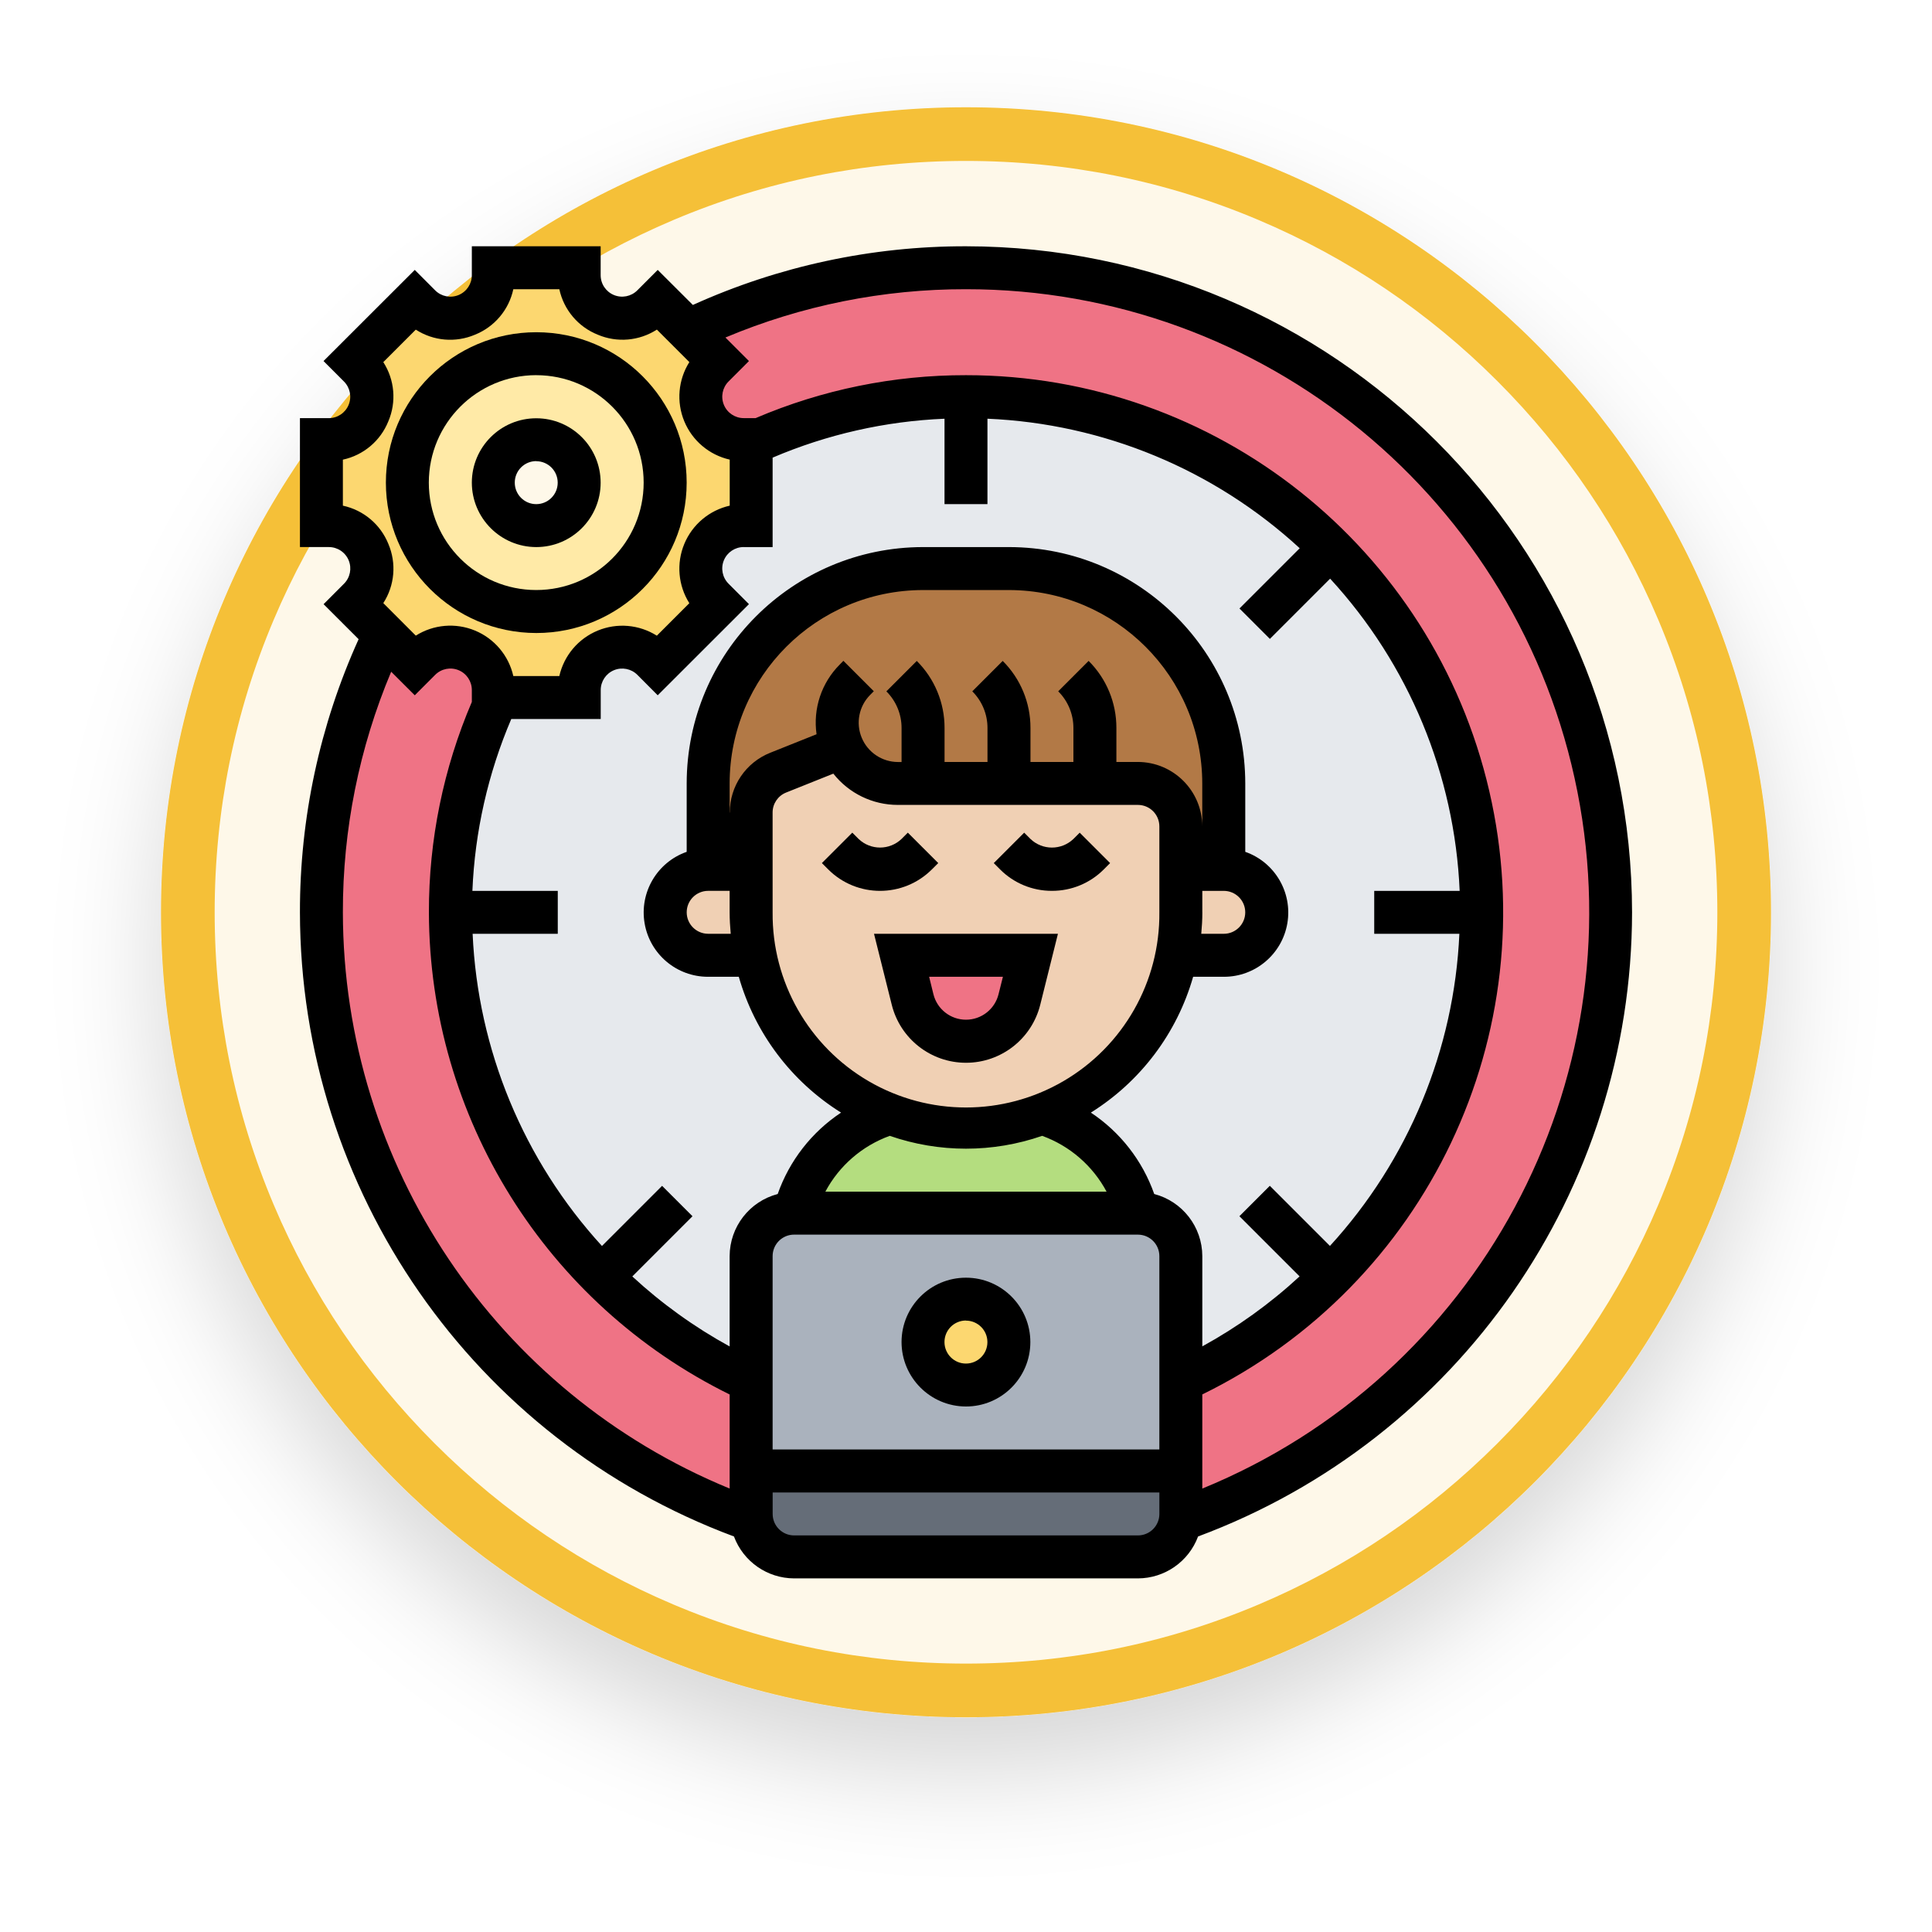
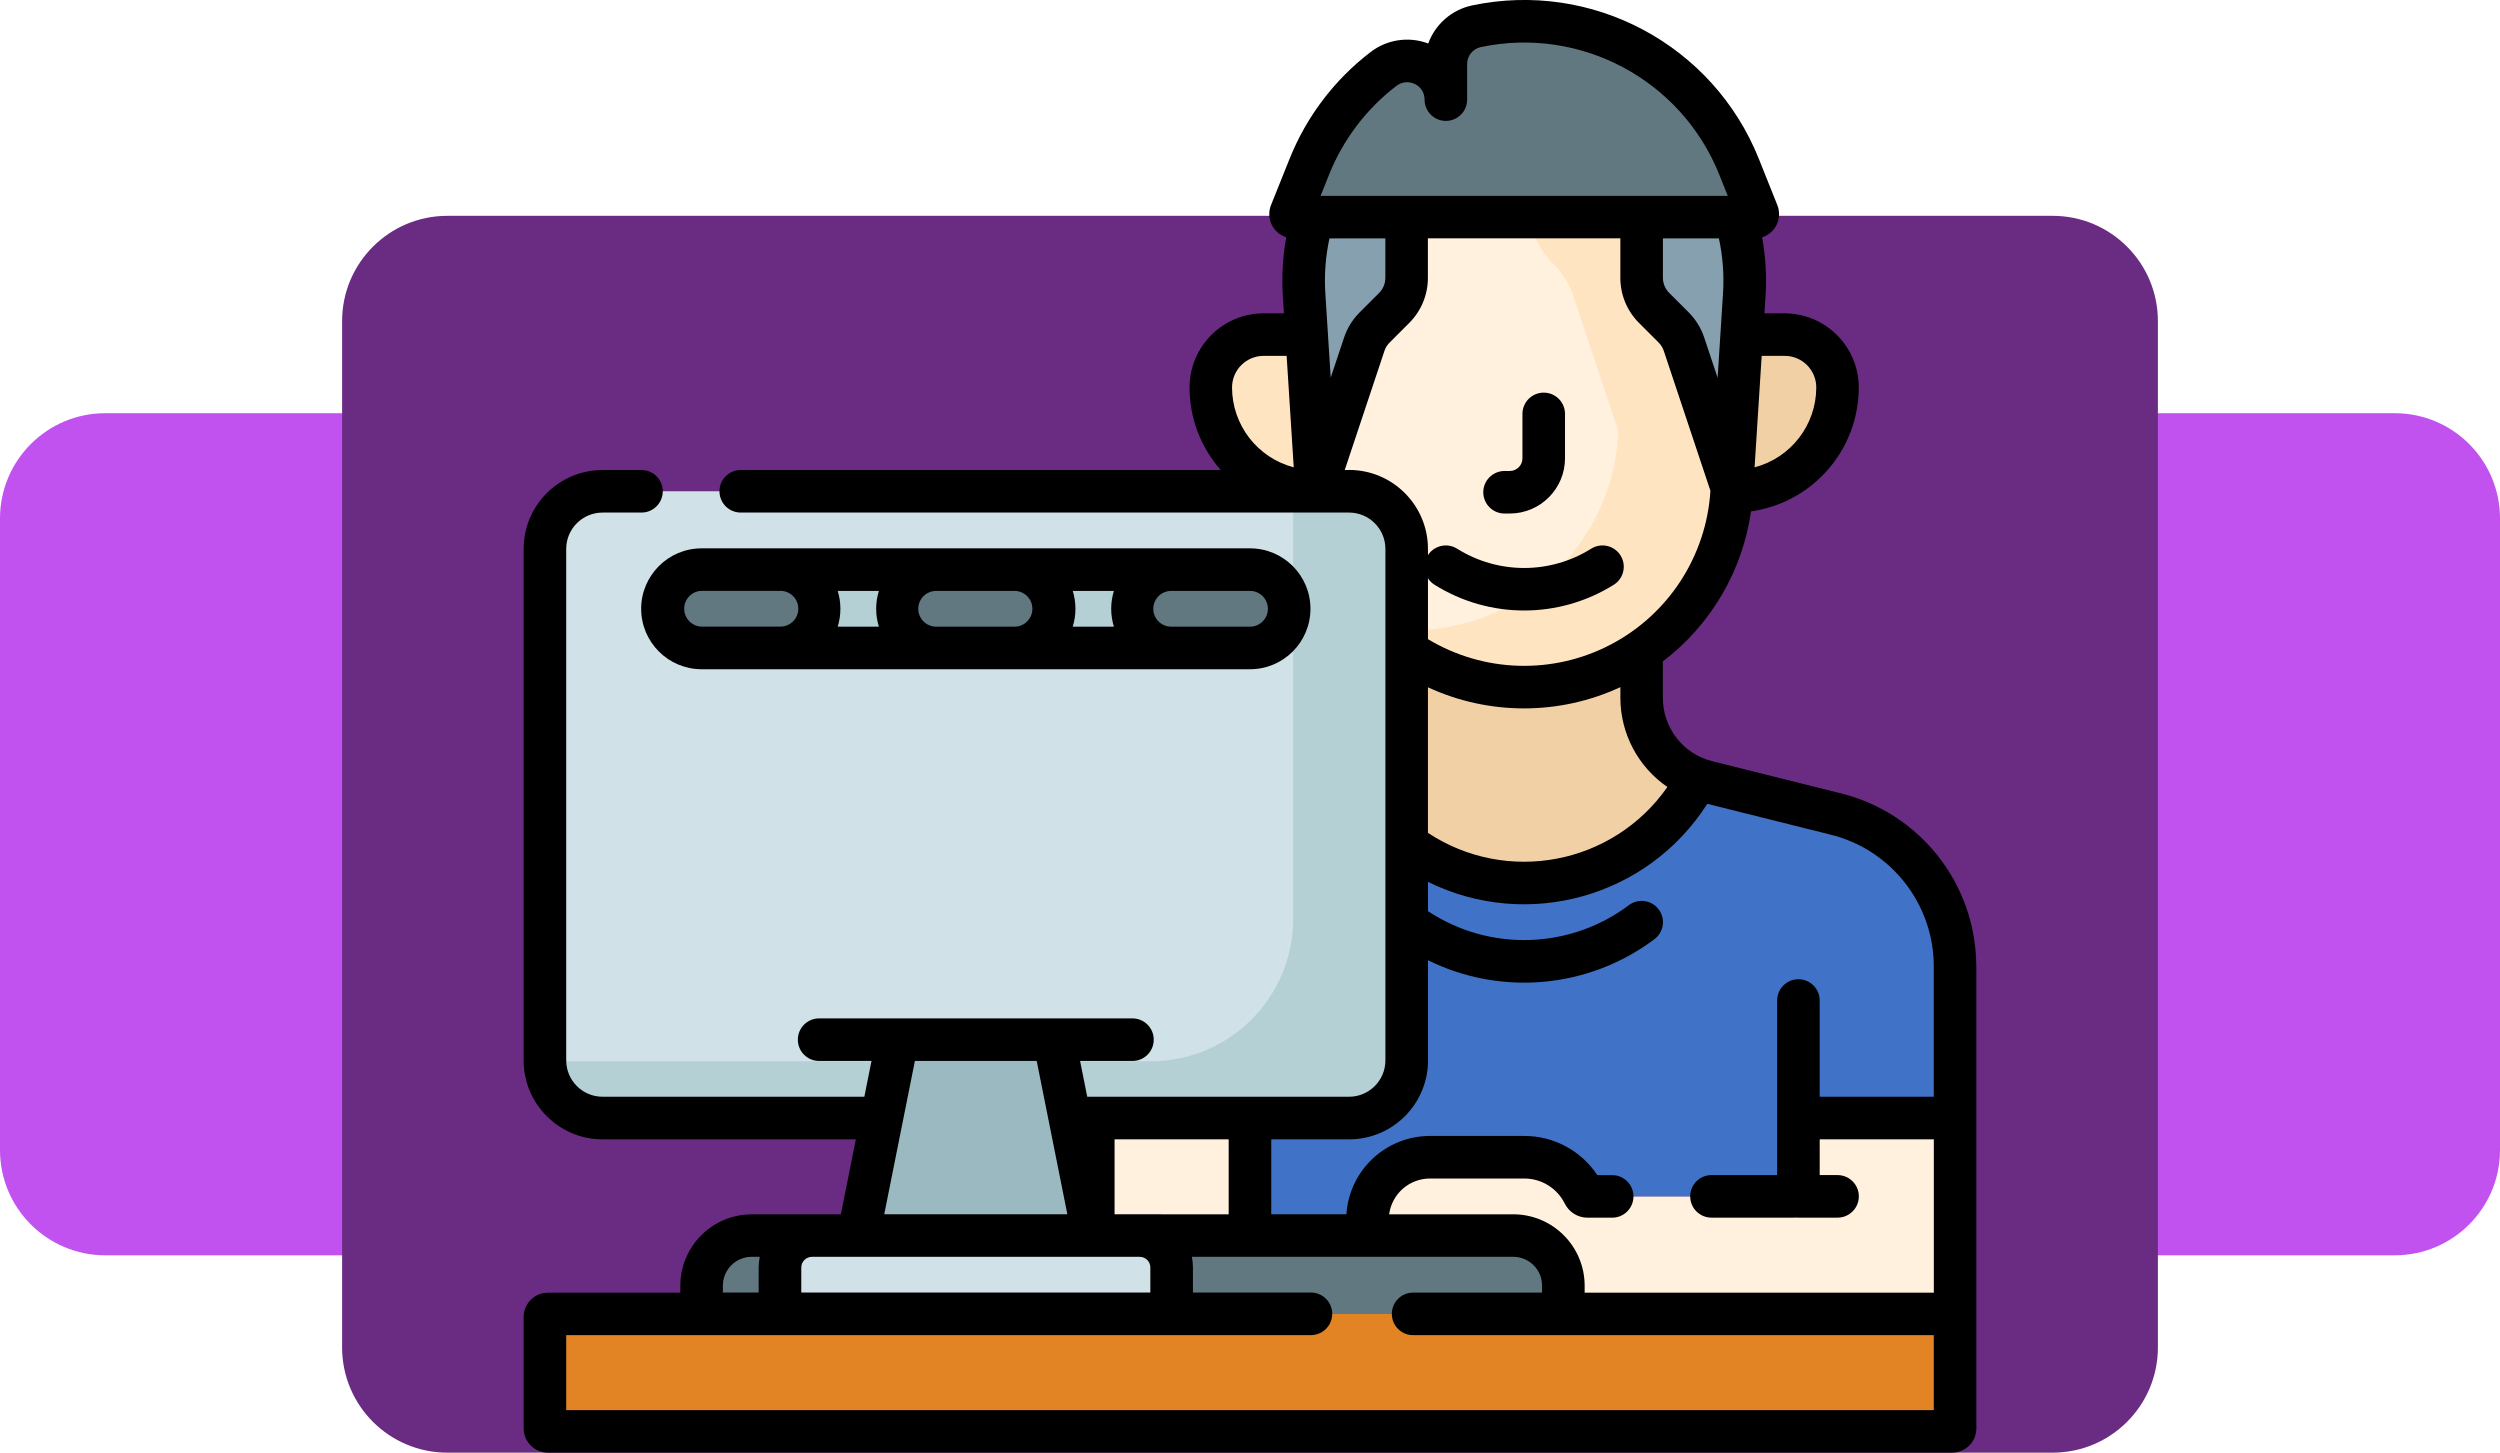
- <svg xmlns="http://www.w3.org/2000/svg" width="108" height="108" viewBox="0 0 108 108">
-   <defs>
-     <filter id="Fondo" x="0" y="0" width="108" height="108" filterUnits="userSpaceOnUse">
-       <feOffset dy="3" input="SourceAlpha" />
-       <feGaussianBlur stdDeviation="3" result="blur" />
-       <feFlood flood-opacity="0.161" />
-       <feComposite operator="in" in2="blur" />
-       <feComposite in="SourceGraphic" />
-     </filter>
-   </defs>
-   <g id="Group_1144151" data-name="Group 1144151" transform="translate(-198.101 -451)">
-     <g id="Group_1143757" data-name="Group 1143757" transform="translate(1.101 104.456)">
-       <g transform="matrix(1, 0, 0, 1, 197, 346.54)" filter="url(#Fondo)">
-         <g id="Fondo-2" data-name="Fondo" transform="translate(9 6)" fill="#fef8e9">
-           <path d="M 45 88.5 C 39.127 88.5 33.43 87.35 28.068 85.082 C 22.889 82.891 18.236 79.754 14.241 75.759 C 10.245 71.764 7.109 67.111 4.918 61.932 C 2.65 56.57 1.5 50.873 1.5 45 C 1.5 39.127 2.65 33.43 4.918 28.068 C 7.109 22.889 10.245 18.236 14.241 14.241 C 18.236 10.245 22.889 7.109 28.068 4.918 C 33.43 2.65 39.127 1.5 45 1.5 C 50.873 1.5 56.57 2.65 61.932 4.918 C 67.111 7.109 71.764 10.245 75.759 14.241 C 79.754 18.236 82.891 22.889 85.082 28.068 C 87.35 33.43 88.5 39.127 88.5 45 C 88.5 50.873 87.35 56.57 85.082 61.932 C 82.891 67.111 79.754 71.764 75.759 75.759 C 71.764 79.754 67.111 82.891 61.932 85.082 C 56.57 87.35 50.873 88.5 45 88.5 Z" stroke="none" />
-           <path d="M 45 3 C 39.329 3 33.829 4.11 28.653 6.299 C 23.652 8.415 19.16 11.443 15.301 15.301 C 11.443 19.16 8.415 23.652 6.299 28.653 C 4.11 33.829 3 39.329 3 45 C 3 50.671 4.11 56.171 6.299 61.347 C 8.415 66.348 11.443 70.84 15.301 74.698 C 19.16 78.557 23.652 81.585 28.653 83.701 C 33.829 85.89 39.329 87 45 87 C 50.671 87 56.171 85.89 61.347 83.701 C 66.348 81.585 70.84 78.557 74.698 74.698 C 78.557 70.84 81.585 66.348 83.701 61.347 C 85.89 56.171 87 50.671 87 45 C 87 39.329 85.89 33.829 83.701 28.653 C 81.585 23.652 78.557 19.16 74.698 15.301 C 70.84 11.443 66.348 8.415 61.347 6.299 C 56.171 4.11 50.671 3 45 3 M 45 0 C 69.853 0 90 20.147 90 45 C 90 69.853 69.853 90 45 90 C 20.147 90 0 69.853 0 45 C 0 20.147 20.147 0 45 0 Z" stroke="none" fill="#f5c038" />
+ <svg xmlns="http://www.w3.org/2000/svg" width="190" height="110.403" viewBox="0 0 190 110.403">
+   <g id="Group_1146676" data-name="Group 1146676" transform="translate(-1230 -285.597)">
+     <g id="Group_1146573" data-name="Group 1146573">
+       <rect id="Rectangle_406385" data-name="Rectangle 406385" width="190" height="64" rx="8" transform="translate(1230 317)" fill="#c252f0" />
+       <rect id="Rectangle_406386" data-name="Rectangle 406386" width="138" height="94" rx="8" transform="translate(1256 302)" fill="#6a2c83" />
+       <g id="freelancer_4844445" transform="translate(1269.797 285.588)">
+         <path id="Path_983298" data-name="Path 983298" d="M249.471,117.934H246.2a4.016,4.016,0,0,0-4.016,4.016,7.892,7.892,0,0,0,7.892,7.892h.152Z" transform="translate(-189.963 -92.496)" fill="#ffe4c1" />
+         <path id="Path_983299" data-name="Path 983299" d="M429.8,117.934h-3.267l-.76,11.908h.152a7.892,7.892,0,0,0,7.892-7.892A4.016,4.016,0,0,0,429.8,117.934Z" transform="translate(-333.963 -92.496)" fill="#f1d0a5" />
+         <path id="Path_983300" data-name="Path 983300" d="M394.978,83.435l1.488,1.488a3.24,3.24,0,0,1,.782,1.266l3.643,10.929.936-14.67a16.732,16.732,0,0,0-.6-5.65.367.367,0,0,0-.353-.264H394.03v4.612A3.238,3.238,0,0,0,394.978,83.435Z" transform="translate(-309.063 -60.023)" fill="#86a0af" />
+         <path id="Path_983301" data-name="Path 983301" d="M280.3,84.922l1.488-1.488a3.238,3.238,0,0,0,.948-2.29V76.532H275.9a.367.367,0,0,0-.353.264,16.732,16.732,0,0,0-.6,5.65l.935,14.658,3.639-10.917A3.238,3.238,0,0,1,280.3,84.922Z" transform="translate(-215.63 -60.022)" fill="#86a0af" />
+         <path id="Path_983302" data-name="Path 983302" d="M304.391,18.564A17.592,17.592,0,0,0,284.415,7.889a2.93,2.93,0,0,0-2.307,2.873v2.7a2.944,2.944,0,0,0-4.744-2.326,17.565,17.565,0,0,0-5.632,7.428l-1.405,3.513a.23.23,0,0,0,.214.315h35.043a.23.23,0,0,0,.214-.315Z" transform="translate(-212.021 -5.882)" fill="#617881" />
+         <path id="Path_983303" data-name="Path 983303" d="M330.162,394.048v5.637a.317.317,0,0,1-.317.317h-15.7a.319.319,0,0,1-.286-.177,5.065,5.065,0,0,0-4.531-2.8H302.16a4.743,4.743,0,0,0-4.743,4.743v1.211H308.5a3.8,3.8,0,0,1,3.8,3.8v2.149l29.77,0V394.048Z" transform="translate(-233.283 -309.07)" fill="#fff1dd" />
+         <path id="Path_983304" data-name="Path 983304" d="M200.778,394.048h11.906v8.931H200.778Z" transform="translate(-157.483 -309.07)" fill="#fff1dd" />
+         <path id="Path_983305" data-name="Path 983305" d="M309.577,288.757a11.955,11.955,0,0,0-9.056-11.6l-9.8-2.449a6.565,6.565,0,0,1-.736-.231,14.889,14.889,0,0,1-22.087,4.948v16.457a4.378,4.378,0,0,1-4.378,4.378h-7.532v8.931h8.933v-1.211a4.743,4.743,0,0,1,4.743-4.743h7.164a5.065,5.065,0,0,1,4.531,2.8.32.32,0,0,0,.286.177h15.7a.317.317,0,0,0,.317-.317v-5.637h11.909Z" transform="translate(-200.79 -215.284)" fill="#4073c8" />
+         <path id="Path_983306" data-name="Path 983306" d="M329.082,232.963v-3.6a15.8,15.8,0,0,1-17.86,0v14.677a14.889,14.889,0,0,0,22.087-4.948A6.552,6.552,0,0,1,329.082,232.963Z" transform="translate(-244.111 -179.894)" fill="#f1d0a5" />
+         <path id="Path_983307" data-name="Path 983307" d="M307.344,86.188a3.237,3.237,0,0,0-.782-1.266l-1.488-1.488a3.238,3.238,0,0,1-.948-2.29V76.532H286.266v4.612a3.239,3.239,0,0,1-.948,2.29l-1.488,1.488a3.238,3.238,0,0,0-.782,1.266L279.409,97.1l.017.264h2.465a4.378,4.378,0,0,1,4.378,4.378v7.742a15.8,15.8,0,0,0,24.7-12.028l.022-.343Z" transform="translate(-219.158 -60.022)" fill="#fff1dd" />
+         <path id="Path_983308" data-name="Path 983308" d="M68.615,173.159H11.878A4.378,4.378,0,0,0,7.5,177.537v38.876a4.378,4.378,0,0,0,4.378,4.378H33.1l1.191-5.954H46.2l1.191,5.954H68.615a4.378,4.378,0,0,0,4.378-4.378V177.537A4.378,4.378,0,0,0,68.615,173.159Z" transform="translate(-5.883 -135.813)" fill="#d0e2e7" />
+         <path id="Path_983309" data-name="Path 983309" d="M332.3,86.188a3.237,3.237,0,0,0-.782-1.266l-1.488-1.488a3.238,3.238,0,0,1-.948-2.29V76.532h-8.541a6.473,6.473,0,0,0,1.812,3.537,6.475,6.475,0,0,1,1.564,2.53l3.293,9.878a1.761,1.761,0,0,1,.087.669,15.8,15.8,0,0,1-15.767,14.793l-.3,0v1.551a15.8,15.8,0,0,0,24.7-12.028l.022-.343Z" transform="translate(-244.112 -60.022)" fill="#ffe4c1" />
+         <path id="Path_983310" data-name="Path 983310" d="M128.216,441.419H62.722V439.27a3.805,3.805,0,0,1,3.805-3.805H124.41a3.805,3.805,0,0,1,3.805,3.805v2.149Z" transform="translate(-49.197 -341.556)" fill="#617881" />
+         <path id="Path_983311" data-name="Path 983311" d="M114.671,471.778a.228.228,0,0,1-.228.228H7.728a.228.228,0,0,1-.228-.228V463.3a.228.228,0,0,1,.228-.228H114.671Z" transform="translate(-5.883 -363.212)" fill="#e28424" />
+         <path id="Path_983312" data-name="Path 983312" d="M120.1,441.419H90.333V437.9a2.433,2.433,0,0,1,2.433-2.433h24.9A2.433,2.433,0,0,1,120.1,437.9v3.521Z" transform="translate(-70.854 -341.556)" fill="#d0e2e7" />
+         <path id="Path_983313" data-name="Path 983313" d="M135.807,381.322H117.945l2.977-14.885H132.83Z" transform="translate(-92.512 -287.413)" fill="#9bb9c1" />
+         <path id="Path_983314" data-name="Path 983314" d="M99.264,203.747a2.977,2.977,0,0,1,2.977-2.977H90.333a2.977,2.977,0,1,1,0,5.954h11.908A2.977,2.977,0,0,1,99.264,203.747Z" transform="translate(-70.854 -157.47)" fill="#b4d0d5" />
+         <path id="Path_983315" data-name="Path 983315" d="M182.1,203.747a2.977,2.977,0,0,1,2.977-2.977H173.167a2.977,2.977,0,1,1,0,5.954h11.908A2.977,2.977,0,0,1,182.1,203.747Z" transform="translate(-135.826 -157.47)" fill="#b4d0d5" />
+         <g id="Group_1146572" data-name="Group 1146572" transform="translate(10.548 43.3)">
+           <path id="Path_983316" data-name="Path 983316" d="M140.681,206.723h-5.954a2.977,2.977,0,1,1,0-5.954h5.954a2.977,2.977,0,1,1,0,5.954Z" transform="translate(-113.888 -200.769)" fill="#617881" />
+           <path id="Path_983317" data-name="Path 983317" d="M57.847,206.723H51.893a2.977,2.977,0,1,1,0-5.954h5.954a2.977,2.977,0,1,1,0,5.954Z" transform="translate(-48.916 -200.769)" fill="#617881" />
+           <path id="Path_983318" data-name="Path 983318" d="M223.514,206.723H217.56a2.977,2.977,0,0,1,0-5.954h5.954a2.977,2.977,0,1,1,0,5.954Z" transform="translate(-178.859 -200.769)" fill="#617881" />
        </g>
-       </g>
-     </g>
-     <g id="working-hours_3958264" transform="translate(214.868 464.767)">
-       <g id="Group_1144149" data-name="Group 1144149" transform="translate(1.201 1.201)">
-         <g id="Group_1144135" data-name="Group 1144135" transform="translate(7.206 7.206)">
-           <path id="Path_978544" data-name="Path 978544" d="M56.208,15.444A28.834,28.834,0,0,0,23.815,9.618v4.588h-.408A2.4,2.4,0,0,0,21.7,18.3l.3.3-.108.12L18.6,22l-.3-.3a2.4,2.4,0,0,0-4.1,1.706v.408H9.618a28.834,28.834,0,0,0,5.825,32.393,29.11,29.11,0,0,0,8.371,5.825v-6.99a2.409,2.409,0,0,1,2.4-2.4,7.846,7.846,0,0,1,5.321-5.6,12.032,12.032,0,0,1-7.483-8.816H21.413a2.42,2.42,0,0,1-2.4-2.4,2.409,2.409,0,0,1,2.4-2.4v-4.8A12,12,0,0,1,33.423,16.609h4.8A12.015,12.015,0,0,1,50.238,28.619v4.8a2.409,2.409,0,0,1,2.4,2.4,2.42,2.42,0,0,1-2.4,2.4H47.6a12.027,12.027,0,0,1-7.483,8.816,7.824,7.824,0,0,1,5.321,5.6,2.409,2.409,0,0,1,2.4,2.4v6.99a29.11,29.11,0,0,0,8.371-5.825,28.822,28.822,0,0,0,0-40.764Z" transform="translate(-7 -7)" fill="#e6e9ed" />
-         </g>
-         <g id="Group_1144136" data-name="Group 1144136" transform="translate(20.502)">
-           <path id="Path_978545" data-name="Path 978545" d="M33.6,8.206a28.648,28.648,0,0,0-12.011,2.618v-.216h-.408a2.4,2.4,0,0,1-1.706-4.1l.3-.3L18.07,4.507a36.04,36.04,0,1,1,27.5,66.515,1.833,1.833,0,0,0,.036-.36V63.239a29.11,29.11,0,0,0,8.371-5.825A28.826,28.826,0,0,0,33.6,8.206Z" transform="translate(-18.07 -1)" fill="#ef7385" />
-         </g>
-         <g id="Group_1144137" data-name="Group 1144137" transform="translate(0 20.502)">
-           <path id="Path_978546" data-name="Path 978546" d="M10.609,21.181v.408h.216A28.834,28.834,0,0,0,16.65,53.982a29.11,29.11,0,0,0,8.371,5.825V67.23c0,.12.012.24.024.36A36.069,36.069,0,0,1,4.507,18.07l1.706,1.706.3-.3A2.4,2.4,0,0,1,10.609,21.181Z" transform="translate(-1 -18.07)" fill="#ef7385" />
-         </g>
-         <g id="Group_1144138" data-name="Group 1144138" transform="translate(24.021 67.26)">
-           <path id="Path_978547" data-name="Path 978547" d="M44.985,59.762A2.394,2.394,0,0,1,42.619,61.8H23.4a2.415,2.415,0,0,1-2.378-2.042c-.012-.12-.024-.24-.024-.36V57H45.021v2.4A1.833,1.833,0,0,1,44.985,59.762Z" transform="translate(-21 -57)" fill="#656d78" />
-         </g>
-         <g id="Group_1144139" data-name="Group 1144139" transform="translate(24.021 52.847)">
-           <path id="Path_978548" data-name="Path 978548" d="M45.021,54.392v5.02H21V47.4A2.409,2.409,0,0,1,23.4,45H42.619a2.409,2.409,0,0,1,2.4,2.4Zm-9.609-2.186a2.4,2.4,0,1,0-2.4,2.4A2.409,2.409,0,0,0,35.413,52.206Z" transform="translate(-21 -45)" fill="#aab2bd" />
-         </g>
-         <g id="Group_1144140" data-name="Group 1144140" transform="translate(33.79 58.178)">
-           <circle id="Ellipse_11616" data-name="Ellipse 11616" cx="2" cy="2" r="2" transform="translate(0.246 -0.141)" fill="#fcd770" />
-         </g>
-         <g id="Group_1144141" data-name="Group 1144141" transform="translate(0)">
-           <path id="Path_978549" data-name="Path 978549" d="M6.513,3.114a2.4,2.4,0,0,0,4.1-1.706V1h4.8v.408a2.4,2.4,0,0,0,4.1,1.706l.3-.3L21.5,4.507l1.706,1.706-.3.3a2.4,2.4,0,0,0,1.706,4.1h.408v4.8h-.408a2.4,2.4,0,0,0-1.706,4.1l.3.3-.108.12-3.291,3.279-.3-.3a2.4,2.4,0,0,0-4.1,1.706v.408h-4.8v-.408a2.4,2.4,0,0,0-4.1-1.706l-.3.3L4.507,21.5,2.814,19.809l.3-.3a2.4,2.4,0,0,0-1.706-4.1H1v-4.8h.408a2.4,2.4,0,0,0,1.706-4.1l-.3-.3,3.4-3.4Zm13.7,9.9a7.206,7.206,0,1,0-7.206,7.206A7.212,7.212,0,0,0,20.217,13.011Z" transform="translate(-1 -1)" fill="#fcd770" />
-         </g>
-         <g id="Group_1144142" data-name="Group 1144142" transform="translate(4.804 4.804)">
-           <path id="Path_978550" data-name="Path 978550" d="M12.206,5A7.206,7.206,0,1,1,5,12.206,7.212,7.212,0,0,1,12.206,5Zm2.4,7.206a2.4,2.4,0,1,0-2.4,2.4A2.409,2.409,0,0,0,14.609,12.206Z" transform="translate(-5 -5)" fill="#ffeaa7" />
-         </g>
-         <g id="Group_1144143" data-name="Group 1144143" transform="translate(26.423 47.25)">
-           <path id="Path_978551" data-name="Path 978551" d="M42.217,45.937H23a7.846,7.846,0,0,1,5.321-5.6,11.993,11.993,0,0,0,8.576,0A7.824,7.824,0,0,1,42.217,45.937Z" transform="translate(-23 -40.34)" fill="#b4dd7f" />
-         </g>
-         <g id="Group_1144144" data-name="Group 1144144" transform="translate(21.619 16.815)">
-           <path id="Path_978552" data-name="Path 978552" d="M31.011,27.011H29.605a3.42,3.42,0,0,1-3.111-2.03L22.915,26.41A2.4,2.4,0,0,0,21.4,28.632v3.183H19v-4.8A12,12,0,0,1,31.011,15h4.8A12.015,12.015,0,0,1,47.826,27.011v4.8h-2.4v-2.4a2.409,2.409,0,0,0-2.4-2.4H31.011Z" transform="translate(-19 -15)" fill="#b27946" />
-         </g>
-         <g id="Group_1144145" data-name="Group 1144145" transform="translate(47.802 33.63)">
-           <path id="Path_978553" data-name="Path 978553" d="M43.442,29a2.409,2.409,0,0,1,2.4,2.4,2.42,2.42,0,0,1-2.4,2.4H40.8a12.069,12.069,0,0,0,.24-2.4V29Z" transform="translate(-40.8 -29)" fill="#f0d0b4" />
-         </g>
-         <g id="Group_1144146" data-name="Group 1144146" transform="translate(24.021 26.796)">
-           <path id="Path_978554" data-name="Path 978554" d="M40.217,25.34h2.4a2.409,2.409,0,0,1,2.4,2.4v4.8A11.964,11.964,0,0,1,41.5,41.038,12.012,12.012,0,0,1,21.24,34.948a12.069,12.069,0,0,1-.24-2.4V26.961a2.4,2.4,0,0,1,1.513-2.222l3.579-1.429A3.42,3.42,0,0,0,29.2,25.34H40.217ZM36,37.423l.613-2.474H29.407l.613,2.474a3.084,3.084,0,0,0,5.981,0Z" transform="translate(-21 -23.31)" fill="#f0d0b4" />
-         </g>
-         <g id="Group_1144147" data-name="Group 1144147" transform="translate(19.217 33.63)">
-           <path id="Path_978555" data-name="Path 978555" d="M22.044,33.8H19.4A2.42,2.42,0,0,1,17,31.4,2.409,2.409,0,0,1,19.4,29h2.4v2.4A12.069,12.069,0,0,0,22.044,33.8Z" transform="translate(-17 -29)" fill="#f0d0b4" />
-         </g>
-         <g id="Group_1144148" data-name="Group 1144148" transform="translate(32.429 38.434)">
-           <path id="Path_978556" data-name="Path 978556" d="M35.206,33l-.613,2.474a3.084,3.084,0,0,1-5.981,0L28,33Z" transform="translate(-28 -33)" fill="#ef7385" />
-         </g>
-       </g>
-       <g id="Group_1144150" data-name="Group 1144150" transform="translate(0 0)">
-         <path id="Path_978557" data-name="Path 978557" d="M74.466,37.233A37.275,37.275,0,0,0,37.233,0,36.9,36.9,0,0,0,21.964,3.28L20,1.321l-1.14,1.142a1.2,1.2,0,0,1-2.05-.85V0H9.609V1.613a1.2,1.2,0,0,1-2.049.852L6.419,1.321l-5.1,5.095,1.14,1.142a1.2,1.2,0,0,1-.849,2.05H0v7.206H1.613a1.2,1.2,0,0,1,.848,2.051L1.322,20.007,3.28,21.964A36.892,36.892,0,0,0,0,37.233a37.279,37.279,0,0,0,24.262,34.89,3.6,3.6,0,0,0,3.363,2.343H46.842a3.6,3.6,0,0,0,3.364-2.343A37.278,37.278,0,0,0,74.466,37.233ZM2.4,14.5V11.928a3.541,3.541,0,0,0,2.54-2.14A3.542,3.542,0,0,0,4.66,6.476L6.476,4.66a3.54,3.54,0,0,0,3.31.282A3.538,3.538,0,0,0,11.928,2.4H14.5a3.538,3.538,0,0,0,2.142,2.54,3.54,3.54,0,0,0,3.31-.282l1.816,1.816a3.613,3.613,0,0,0,2.257,5.452V14.5a3.613,3.613,0,0,0-2.258,5.452l-1.816,1.816A3.613,3.613,0,0,0,14.5,24.023H11.928a3.613,3.613,0,0,0-5.452-2.258L4.66,19.947a3.539,3.539,0,0,0,.282-3.311A3.541,3.541,0,0,0,2.4,14.5ZM24.81,16.815h1.613v-5A27.343,27.343,0,0,1,36.032,9.64v4.773h2.4V9.639A27.507,27.507,0,0,1,55.888,16.88L52.52,20.248l1.7,1.7,3.368-3.368a27.52,27.52,0,0,1,7.241,17.454H60.053v2.4h4.76a27.684,27.684,0,0,1-7.235,17.447L54.217,52.52l-1.7,1.7,3.364,3.364a27.5,27.5,0,0,1-5.438,3.912V56.45a3.6,3.6,0,0,0-2.688-3.471,9.071,9.071,0,0,0-3.542-4.551,13.241,13.241,0,0,0,5.717-7.592h1.714a3.594,3.594,0,0,0,1.2-6.985V30.027A13.227,13.227,0,0,0,39.635,16.815h-4.8A13.227,13.227,0,0,0,21.619,30.027v3.824a3.594,3.594,0,0,0,1.2,6.985h1.713a13.241,13.241,0,0,0,5.717,7.592,9.071,9.071,0,0,0-3.542,4.551,3.6,3.6,0,0,0-2.687,3.471V61.5a27.5,27.5,0,0,1-5.44-3.913l3.364-3.365-1.7-1.7-3.361,3.362A27.686,27.686,0,0,1,9.653,38.434h4.76v-2.4H9.64a27.305,27.305,0,0,1,2.174-9.609h5V24.81a1.2,1.2,0,0,1,2.049-.852L20,25.1l5.1-5.095-1.14-1.142a1.2,1.2,0,0,1,.849-2.05ZM22.82,36.032h1.2v1.2c0,.406.025.8.061,1.2H22.82a1.2,1.2,0,0,1,0-2.4Zm1.2-4.379V30.027a10.822,10.822,0,0,1,10.81-10.81h4.8a10.822,10.822,0,0,1,10.81,10.81v2.4a3.608,3.608,0,0,0-3.6-3.6h-1.2v-1.9a5.27,5.27,0,0,0-1.552-3.749l-1.7,1.7a2.882,2.882,0,0,1,.849,2.05v1.9h-2.4v-1.9a5.27,5.27,0,0,0-1.552-3.749l-1.7,1.7a2.882,2.882,0,0,1,.849,2.05v1.9h-2.4v-1.9a5.27,5.27,0,0,0-1.552-3.749l-1.7,1.7a2.882,2.882,0,0,1,.849,2.05v1.9h-.205a2.2,2.2,0,0,1-1.552-3.75l.205-.207-1.7-1.7-.2.205a4.591,4.591,0,0,0-1.3,3.9l-2.585,1.033a3.587,3.587,0,0,0-2.265,3.346Zm26.423,5.58v-1.2h1.2a1.2,1.2,0,1,1,0,2.4H50.384C50.42,38.038,50.445,37.639,50.445,37.233Zm-24.021-5.58a1.2,1.2,0,0,1,.754-1.116l2.641-1.057a4.589,4.589,0,0,0,3.606,1.748H46.842a1.2,1.2,0,0,1,1.2,1.2v4.8a10.81,10.81,0,1,1-21.619,0Zm6.549,18.074a12.994,12.994,0,0,0,8.52,0,6.657,6.657,0,0,1,3.6,3.12H29.371a6.648,6.648,0,0,1,3.6-3.12Zm-5.348,5.523H46.842a1.2,1.2,0,0,1,1.2,1.2V67.26H26.423V56.45A1.2,1.2,0,0,1,27.625,55.249ZM2.4,37.233a34.529,34.529,0,0,1,2.7-13.45L6.419,25.1l1.14-1.142a1.2,1.2,0,0,1,2.05.85v.663a29.77,29.77,0,0,0-2.4,11.76A30.118,30.118,0,0,0,24.021,64.185v5.259A34.872,34.872,0,0,1,2.4,37.233ZM46.842,72.064H27.625a1.2,1.2,0,0,1-1.2-1.2v-1.2H48.043v1.2A1.2,1.2,0,0,1,46.842,72.064Zm3.6-2.62V64.183A30.018,30.018,0,0,0,37.233,7.206a29.789,29.789,0,0,0-11.761,2.4H24.81a1.2,1.2,0,0,1-.848-2.051L25.1,6.416,23.785,5.1A34.5,34.5,0,0,1,37.233,2.4,34.821,34.821,0,0,1,50.445,69.444Z" transform="translate(0 0)" />
-         <path id="Path_978558" data-name="Path 978558" d="M11.6,15.206A3.6,3.6,0,1,0,8,11.6,3.608,3.608,0,0,0,11.6,15.206Zm0-4.8a1.2,1.2,0,1,1-1.2,1.2A1.2,1.2,0,0,1,11.6,10.4Z" transform="translate(1.609 1.609)" />
-         <path id="Path_978559" data-name="Path 978559" d="M12.407,20.815A8.407,8.407,0,1,0,4,12.407,8.417,8.417,0,0,0,12.407,20.815Zm0-14.413A6.005,6.005,0,1,1,6.4,12.407,6.012,6.012,0,0,1,12.407,6.4Z" transform="translate(0.804 0.804)" />
-         <path id="Path_978560" data-name="Path 978560" d="M31.6,55.206A3.6,3.6,0,1,0,28,51.6,3.608,3.608,0,0,0,31.6,55.206Zm0-4.8a1.2,1.2,0,1,1-1.2,1.2A1.2,1.2,0,0,1,31.6,50.4Z" transform="translate(5.63 9.651)" />
-         <path id="Path_978561" data-name="Path 978561" d="M27.711,35.966a4.277,4.277,0,0,0,8.3,0L37,32H26.719ZM33.925,34.4l-.246.981a1.875,1.875,0,0,1-3.638,0L29.8,34.4Z" transform="translate(5.372 6.434)" />
-         <path id="Path_978562" data-name="Path 978562" d="M30.444,29.343l.352-.352-1.7-1.7-.352.352a1.738,1.738,0,0,1-2.4,0l-.352-.352-1.7,1.7.351.352a4.1,4.1,0,0,0,5.8,0Z" transform="translate(4.885 5.488)" />
-         <path id="Path_978563" data-name="Path 978563" d="M35.544,30.544a4.069,4.069,0,0,0,2.9-1.2l.352-.352-1.7-1.7-.352.352a1.738,1.738,0,0,1-2.4,0l-.352-.352-1.7,1.7.351.352A4.073,4.073,0,0,0,35.544,30.544Z" transform="translate(6.493 5.488)" />
+         <path id="Path_983319" data-name="Path 983319" d="M210.581,173.159h-4.248c0,.022,0,.043,0,.065v32.433a10.821,10.821,0,0,1-10.821,10.821h-7.018l.863,4.313h21.224a4.378,4.378,0,0,0,4.378-4.378V177.537A4.378,4.378,0,0,0,210.581,173.159Z" transform="translate(-147.848 -135.813)" fill="#b4d0d5" />
+         <path id="Path_983320" data-name="Path 983320" d="M7.5,374.047a4.378,4.378,0,0,0,4.378,4.313H33.1l.863-4.313Z" transform="translate(-5.885 -293.382)" fill="#b4d0d5" />
+         <path id="Path_983321" data-name="Path 983321" d="M339.846,147.578h.4a4.2,4.2,0,0,0,4.193-4.193v-3.378a1.617,1.617,0,1,0-3.235,0v3.378a.96.96,0,0,1-.959.959h-.4a1.617,1.617,0,1,0,0,3.235Z" transform="translate(-265.295 -108.541)" />
+         <path id="Path_983322" data-name="Path 983322" d="M110.4,73.473a13.553,13.553,0,0,0-10.281-13.167l-9.8-2.449a4.951,4.951,0,0,1-3.738-4.787V50.275a17.421,17.421,0,0,0,6.7-11.4,9.524,9.524,0,0,0,8.189-9.418,5.64,5.64,0,0,0-5.633-5.633H94.3l.083-1.293a18.416,18.416,0,0,0-.259-4.486,1.848,1.848,0,0,0,1.157-2.447l-1.405-3.513A19.209,19.209,0,0,0,72.059.426a4.552,4.552,0,0,0-3.31,2.889,4.546,4.546,0,0,0-4.389.656,19.208,19.208,0,0,0-6.15,8.111L56.8,15.595a1.848,1.848,0,0,0,1.158,2.447,18.415,18.415,0,0,0-.259,4.486l.083,1.293H56.241a5.64,5.64,0,0,0-5.633,5.633,9.469,9.469,0,0,0,2.37,6.275H16.5a1.617,1.617,0,1,0,0,3.235H62.733a2.764,2.764,0,0,1,2.761,2.761V80.6a2.764,2.764,0,0,1-2.761,2.761h-19.9l-.544-2.719h3.981a1.617,1.617,0,1,0,0-3.235H22.456a1.617,1.617,0,0,0,0,3.235h3.981l-.544,2.719H6A2.764,2.764,0,0,1,3.235,80.6V41.725A2.764,2.764,0,0,1,6,38.964H8.955a1.617,1.617,0,1,0,0-3.235H6a6,6,0,0,0-6,6V80.6a6,6,0,0,0,6,6H25.246l-1.139,5.7H17.33a5.428,5.428,0,0,0-5.422,5.422v.532H1.845A1.847,1.847,0,0,0,0,100.091v8.475a1.847,1.847,0,0,0,1.845,1.845H108.561a1.847,1.847,0,0,0,1.845-1.845c0-28.124,0-20.4,0-35.093ZM86.926,59.819a13.275,13.275,0,0,1-18.2,3.487V52.243a17.407,17.407,0,0,0,14.626-.011v.837a8.219,8.219,0,0,0,3.572,6.75Zm-.341-41.692h4.254a15.161,15.161,0,0,1,.312,4.194l-.408,6.4L89.72,25.654a4.881,4.881,0,0,0-1.173-1.9l-1.488-1.488a1.632,1.632,0,0,1-.475-1.146v-3Zm9.255,8.928a2.4,2.4,0,0,1,2.4,2.4,6.286,6.286,0,0,1-4.689,6.072l.54-8.471ZM61.212,13.283a15.971,15.971,0,0,1,5.114-6.745,1.326,1.326,0,0,1,1.41-.141,1.285,1.285,0,0,1,.734,1.183,1.617,1.617,0,0,0,3.235,0v-2.7A1.316,1.316,0,0,1,72.729,3.59a15.977,15.977,0,0,1,18.14,9.693l.644,1.611H60.568Zm.125,15.427-.408-6.388a15.153,15.153,0,0,1,.312-4.194h4.249v3a1.631,1.631,0,0,1-.475,1.146l-1.488,1.488a4.883,4.883,0,0,0-1.173,1.9Zm-5.1-1.654h1.75l.54,8.471a6.286,6.286,0,0,1-4.689-6.072A2.4,2.4,0,0,1,56.241,27.055Zm6.492,8.674h-.326l3.017-9.052a1.629,1.629,0,0,1,.392-.634L67.3,24.556a4.823,4.823,0,0,0,1.422-3.433v-3H83.35v3a4.823,4.823,0,0,0,1.422,3.433l1.488,1.488a1.628,1.628,0,0,1,.392.634l3.543,10.63A14.184,14.184,0,0,1,68.728,48.585V43.96a1.609,1.609,0,0,0,.494.488,12.84,12.84,0,0,0,13.633,0,1.617,1.617,0,0,0-1.726-2.736,9.588,9.588,0,0,1-10.182,0,1.618,1.618,0,0,0-2.22.488v-.476a6,6,0,0,0-6-6Zm6,44.871V72.987a16.508,16.508,0,0,0,17.213-1.6A1.617,1.617,0,1,0,84,68.8a13.263,13.263,0,0,1-15.27.458V67.033A16.52,16.52,0,0,0,89.959,61.1l9.38,2.345a10.323,10.323,0,0,1,7.831,10.03v9.888H98.5V76.048a1.617,1.617,0,0,0-3.235,0V89.315H90.276a1.617,1.617,0,1,0,0,3.235h6.287q.083,0,.165-.007c.05,0,.1.007.152.007h2.977a1.617,1.617,0,1,0,0-3.235H98.5V86.6h8.674v11.65H80.636v-.532a5.429,5.429,0,0,0-5.422-5.422H65.778a3.131,3.131,0,0,1,3.1-2.72h7.164a3.43,3.43,0,0,1,3.084,1.906,1.927,1.927,0,0,0,1.732,1.071h1.871a1.617,1.617,0,1,0,0-3.235H81.6a6.641,6.641,0,0,0-5.562-2.977H68.877a6.369,6.369,0,0,0-6.348,5.954H56.819V86.6h5.914a6,6,0,0,0,6-6Zm-21.1,15.742v1.9H21.1v-1.9a.816.816,0,0,1,.816-.816h24.9A.816.816,0,0,1,47.632,96.342Zm-2.719-4.05V86.6h8.672v5.7ZM29.736,80.641h9.256l2.33,11.65H27.406C27.767,90.485,29.174,83.452,29.736,80.641ZM15.142,97.714a2.19,2.19,0,0,1,2.188-2.188h.614a4.05,4.05,0,0,0-.083.816v1.9H15.142Zm92.029,9.463H3.235v-5.7h56.6a1.617,1.617,0,0,0,0-3.235H50.866v-1.9a4.05,4.05,0,0,0-.083-.816h24.43A2.19,2.19,0,0,1,77.4,97.714v.532H67.6a1.617,1.617,0,1,0,0,3.235h39.571Z" />
+         <path id="Path_983323" data-name="Path 983323" d="M41.417,197.864a4.6,4.6,0,0,0,4.594,4.594H87.689a4.594,4.594,0,1,0,0-9.188H46.011A4.6,4.6,0,0,0,41.417,197.864Zm28.41-1.359a1.36,1.36,0,0,1,0,2.719H63.873a1.36,1.36,0,1,1,0-2.719Zm4.389,0h3.13a4.6,4.6,0,0,0,0,2.719h-3.13A4.6,4.6,0,0,0,74.216,196.5Zm-14.732,2.719h-3.13a4.6,4.6,0,0,0,0-2.719h3.13A4.6,4.6,0,0,0,59.484,199.224Zm29.565-1.36a1.361,1.361,0,0,1-1.36,1.36H81.735a1.36,1.36,0,1,1,0-2.719h5.954A1.361,1.361,0,0,1,89.049,197.864ZM46.011,196.5h5.954a1.36,1.36,0,1,1,0,2.719H46.011a1.36,1.36,0,0,1,0-2.719Z" transform="translate(-32.486 -151.587)" />
      </g>
    </g>
  </g>
</svg>
